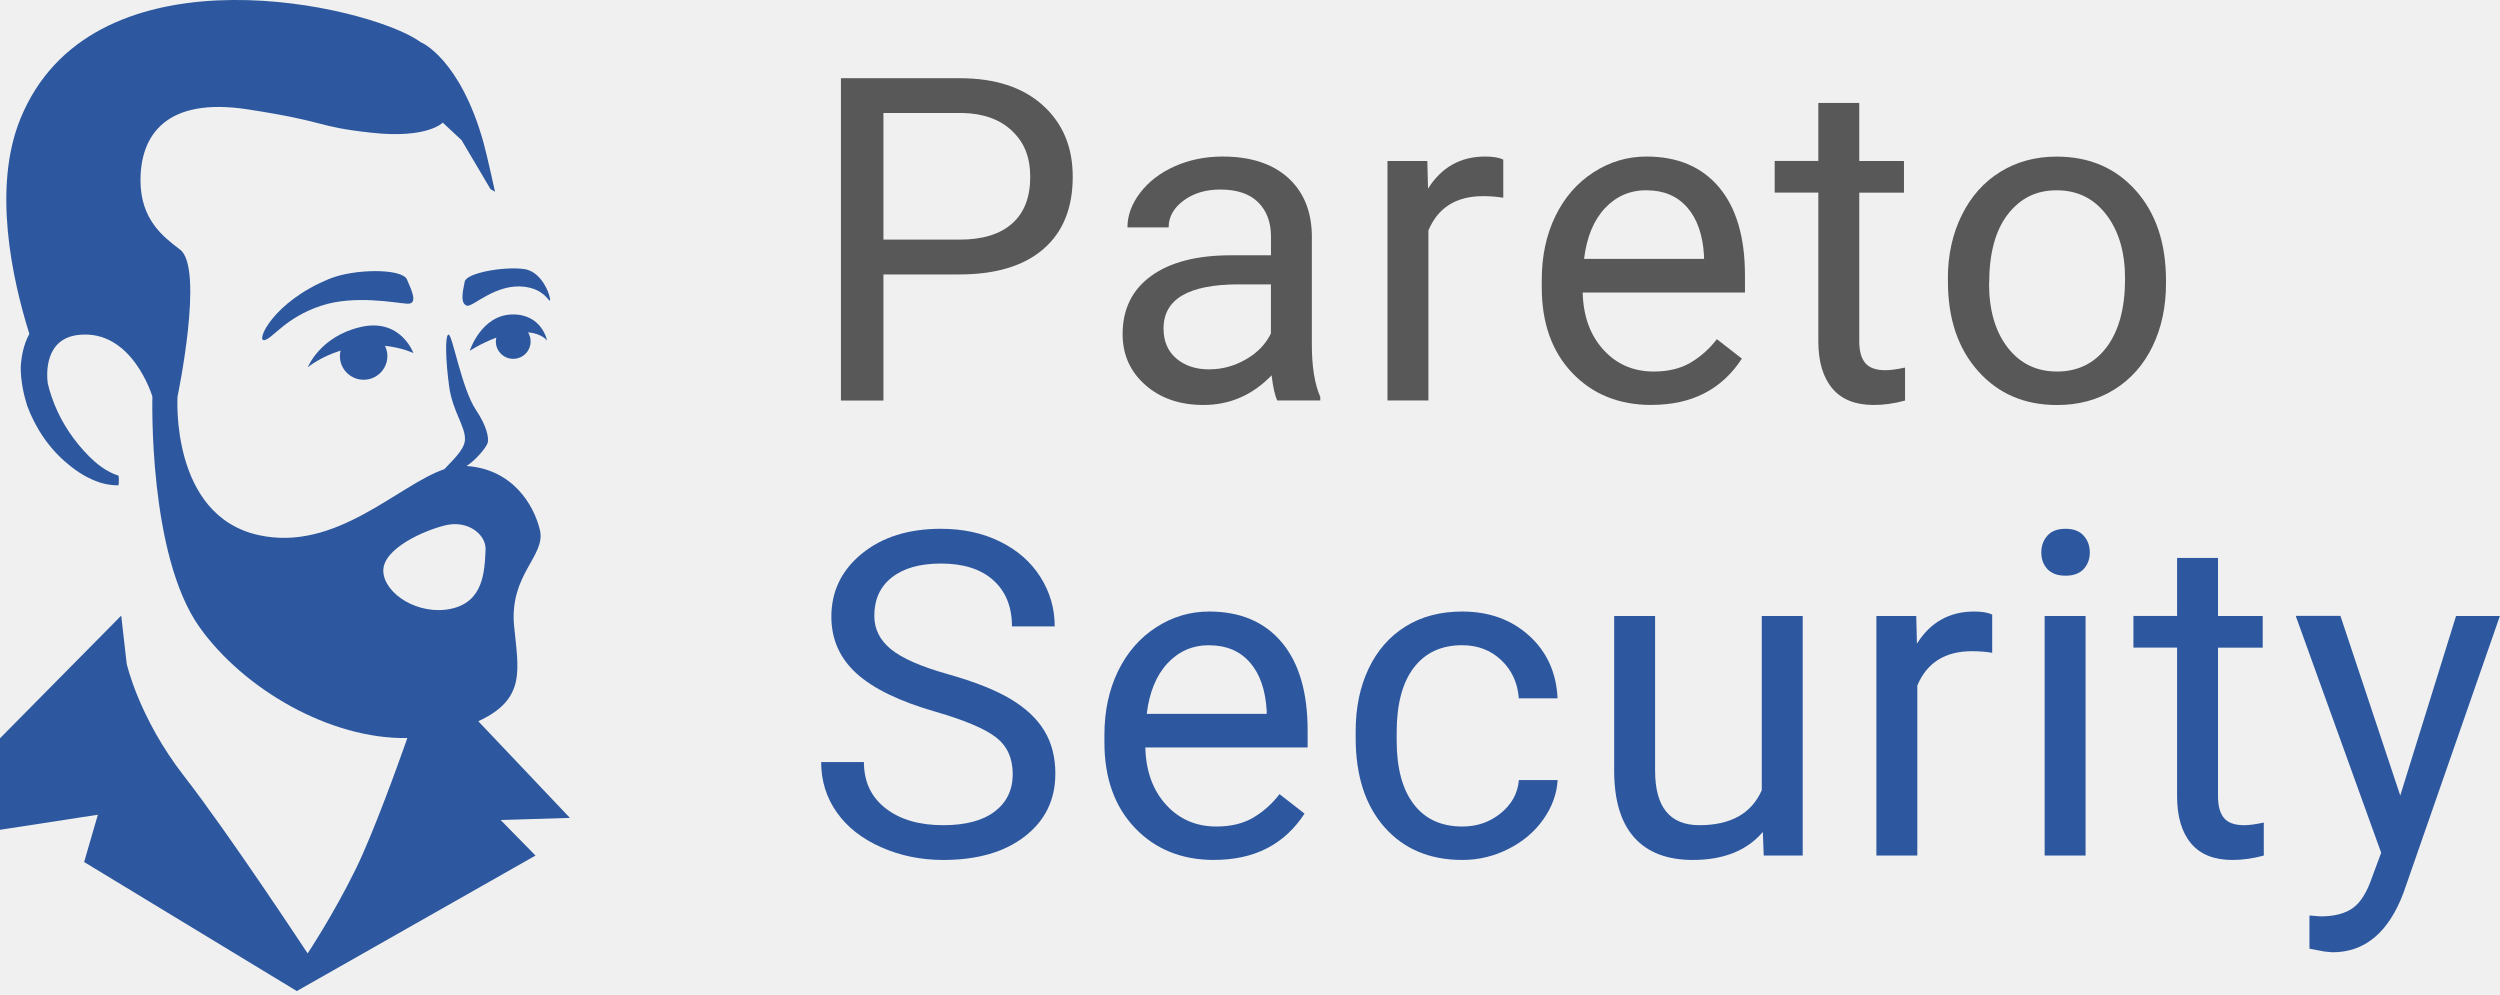
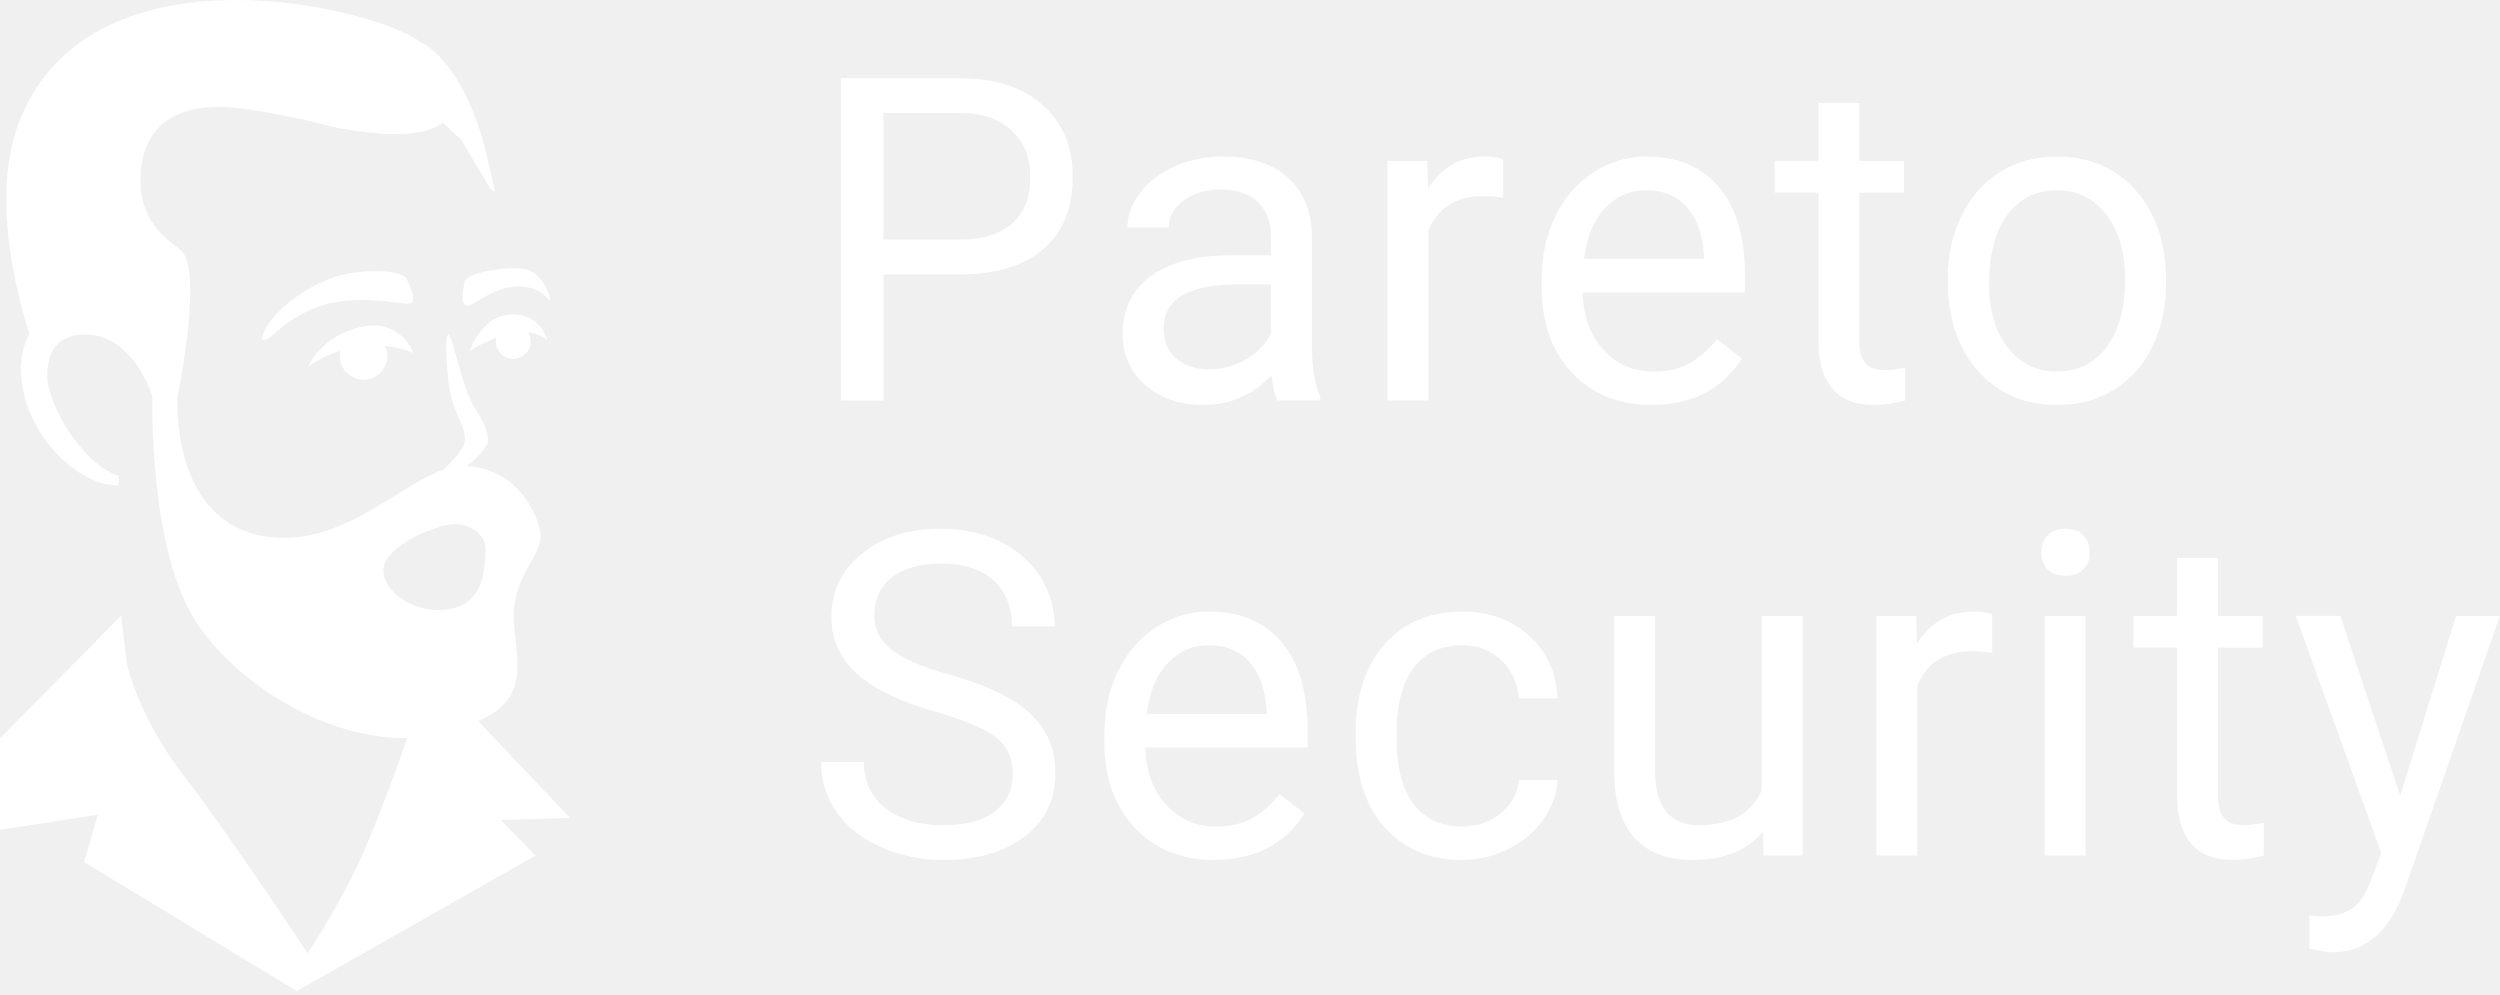
<svg xmlns="http://www.w3.org/2000/svg" width="397" height="158" viewBox="0 0 397 158" fill="none">
-   <path d="M140.29 43.57V63.61H133.54V12.42H152.42C158.02 12.42 162.41 13.85 165.59 16.71C168.77 19.57 170.35 23.35 170.35 28.07C170.35 33.04 168.8 36.86 165.69 39.55C162.58 42.23 158.14 43.58 152.35 43.58H140.29V43.57ZM140.29 38.05H152.42C156.03 38.05 158.8 37.2 160.72 35.5C162.64 33.8 163.6 31.34 163.6 28.12C163.6 24.9 162.64 22.63 160.72 20.79C158.8 18.96 156.16 18.01 152.81 17.94H140.29V38.05Z" fill="#595859" />
-   <path d="M202.84 63.609C202.46 62.859 202.16 61.519 201.93 59.599C198.91 62.739 195.301 64.309 191.101 64.309C187.351 64.309 184.27 63.249 181.87 61.129C179.47 59.009 178.271 56.319 178.271 53.059C178.271 49.099 179.78 46.019 182.79 43.829C185.8 41.639 190.041 40.539 195.501 40.539H201.831V37.549C201.831 35.279 201.15 33.469 199.79 32.119C198.43 30.769 196.431 30.099 193.781 30.099C191.461 30.099 189.511 30.689 187.941 31.859C186.371 33.029 185.581 34.449 185.581 36.109H179.04C179.04 34.209 179.711 32.379 181.061 30.609C182.411 28.839 184.24 27.439 186.54 26.409C188.85 25.379 191.39 24.859 194.15 24.859C198.53 24.859 201.971 25.959 204.451 28.149C206.931 30.339 208.221 33.359 208.321 37.199V54.709C208.321 58.199 208.761 60.979 209.661 63.039V63.599H202.84V63.609ZM192.051 58.649C194.091 58.649 196.021 58.119 197.851 57.069C199.681 56.019 201.001 54.639 201.821 52.959V45.159H196.721C188.751 45.159 184.771 47.489 184.771 52.159C184.771 54.199 185.451 55.789 186.811 56.939C188.171 58.089 189.921 58.659 192.051 58.659V58.649Z" fill="#595859" />
-   <path d="M238.71 31.399C237.73 31.239 236.66 31.149 235.51 31.149C231.24 31.149 228.35 32.969 226.83 36.599V63.599H220.33V25.569H226.66L226.77 29.959C228.9 26.559 231.93 24.859 235.84 24.859C237.11 24.859 238.07 25.019 238.72 25.349V31.399H238.71Z" fill="#595859" />
-   <path d="M262.27 64.309C257.11 64.309 252.92 62.619 249.68 59.229C246.45 55.839 244.83 51.309 244.83 45.639V44.439C244.83 40.669 245.55 37.299 246.99 34.329C248.43 31.369 250.45 29.039 253.04 27.369C255.63 25.689 258.44 24.859 261.46 24.859C266.41 24.859 270.25 26.489 272.99 29.749C275.73 33.009 277.1 37.669 277.1 43.739V46.449H251.33C251.42 50.199 252.52 53.229 254.62 55.539C256.72 57.849 259.38 58.999 262.62 58.999C264.92 58.999 266.86 58.529 268.46 57.589C270.05 56.649 271.45 55.409 272.64 53.859L276.61 56.949C273.42 61.849 268.64 64.299 262.27 64.299V64.309ZM261.46 30.209C258.84 30.209 256.63 31.169 254.85 33.079C253.07 34.989 251.97 37.669 251.55 41.109H270.6V40.619C270.41 37.319 269.52 34.749 267.93 32.939C266.34 31.119 264.18 30.219 261.46 30.219V30.209Z" fill="#595859" />
-   <path d="M295.25 16.36V25.57H302.35V30.6H295.25V54.22C295.25 55.75 295.57 56.89 296.2 57.65C296.83 58.41 297.91 58.79 299.43 58.79C300.18 58.79 301.21 58.65 302.52 58.37V63.61C300.81 64.08 299.14 64.31 297.53 64.31C294.62 64.31 292.43 63.43 290.96 61.67C289.49 59.91 288.75 57.42 288.75 54.18V30.59H281.82V25.56H288.75V16.35H295.25V16.36Z" fill="#595859" />
-   <path d="M309.32 44.239C309.32 40.509 310.05 37.159 311.52 34.189C312.98 31.209 315.02 28.919 317.64 27.299C320.25 25.679 323.23 24.869 326.59 24.869C331.77 24.869 335.96 26.659 339.16 30.249C342.36 33.839 343.96 38.609 343.96 44.559V45.019C343.96 48.719 343.25 52.049 341.83 54.989C340.41 57.929 338.38 60.219 335.75 61.859C333.11 63.499 330.08 64.319 326.66 64.319C321.5 64.319 317.33 62.529 314.13 58.939C310.93 55.349 309.33 50.609 309.33 44.699V44.239H309.32ZM315.86 45.009C315.86 49.229 316.84 52.619 318.8 55.169C320.76 57.719 323.38 58.999 326.66 58.999C329.94 58.999 332.59 57.709 334.54 55.119C336.49 52.529 337.46 48.899 337.46 44.239C337.46 40.069 336.47 36.689 334.49 34.099C332.51 31.509 329.88 30.219 326.6 30.219C323.32 30.219 320.8 31.499 318.83 34.049C316.86 36.599 315.88 40.259 315.88 45.019L315.86 45.009Z" fill="#595859" />
-   <path d="M148.62 113.041C142.83 111.381 138.62 109.331 135.98 106.911C133.34 104.491 132.02 101.491 132.02 97.931C132.02 93.901 133.63 90.561 136.85 87.931C140.07 85.291 144.26 83.971 149.42 83.971C152.94 83.971 156.07 84.651 158.82 86.011C161.57 87.371 163.71 89.241 165.22 91.631C166.73 94.021 167.49 96.631 167.49 99.471H160.7C160.7 96.371 159.72 93.931 157.75 92.151C155.78 90.371 153 89.491 149.42 89.491C146.09 89.491 143.5 90.221 141.63 91.691C139.76 93.161 138.84 95.191 138.84 97.801C138.84 99.891 139.72 101.661 141.49 103.101C143.26 104.541 146.27 105.861 150.53 107.061C154.78 108.261 158.11 109.581 160.51 111.021C162.91 112.461 164.69 114.141 165.85 116.061C167.01 117.981 167.59 120.241 167.59 122.851C167.59 127.001 165.97 130.321 162.74 132.821C159.51 135.321 155.18 136.561 149.77 136.561C146.25 136.561 142.97 135.891 139.93 134.541C136.88 133.191 134.53 131.351 132.88 129.001C131.23 126.661 130.4 124.001 130.4 121.021H137.19C137.19 124.111 138.33 126.561 140.62 128.351C142.91 130.141 145.96 131.041 149.78 131.041C153.34 131.041 156.07 130.311 157.97 128.861C159.87 127.411 160.82 125.431 160.82 122.921C160.82 120.411 159.94 118.471 158.18 117.101C156.42 115.731 153.23 114.381 148.62 113.041Z" fill="#2D589F" />
-   <path d="M192.821 136.561C187.661 136.561 183.471 134.871 180.231 131.481C177.001 128.091 175.381 123.561 175.381 117.891V116.691C175.381 112.921 176.101 109.551 177.541 106.581C178.981 103.621 181.001 101.291 183.591 99.621C186.181 97.941 188.991 97.111 192.011 97.111C196.951 97.111 200.801 98.741 203.541 102.001C206.281 105.261 207.651 109.921 207.651 115.991V118.701H181.881C181.971 122.451 183.071 125.481 185.171 127.791C187.271 130.101 189.931 131.251 193.171 131.251C195.471 131.251 197.411 130.781 199.011 129.841C200.601 128.901 202.001 127.661 203.191 126.111L207.161 129.201C203.971 134.101 199.191 136.551 192.821 136.551V136.561ZM192.011 102.461C189.391 102.461 187.181 103.421 185.401 105.331C183.621 107.241 182.521 109.921 182.101 113.361H201.151V112.871C200.961 109.571 200.071 107.001 198.481 105.191C196.891 103.371 194.731 102.471 192.011 102.471V102.461Z" fill="#2D589F" />
-   <path d="M232.24 131.251C234.56 131.251 236.59 130.551 238.32 129.141C240.05 127.731 241.02 125.981 241.2 123.871H247.35C247.23 126.051 246.48 128.121 245.1 130.091C243.72 132.061 241.87 133.631 239.56 134.801C237.25 135.971 234.81 136.561 232.23 136.561C227.05 136.561 222.93 134.831 219.87 131.371C216.81 127.911 215.28 123.181 215.28 117.181V116.091C215.28 112.391 215.96 109.091 217.32 106.211C218.68 103.331 220.63 101.091 223.17 99.501C225.71 97.911 228.72 97.111 232.19 97.111C236.46 97.111 240 98.391 242.82 100.941C245.64 103.491 247.15 106.811 247.34 110.891H241.19C241 108.431 240.07 106.411 238.4 104.831C236.73 103.251 234.66 102.461 232.19 102.461C228.89 102.461 226.32 103.651 224.51 106.031C222.69 108.411 221.79 111.851 221.79 116.351V117.581C221.79 121.961 222.69 125.341 224.5 127.701C226.3 130.071 228.88 131.251 232.23 131.251H232.24Z" fill="#2D589F" />
-   <path d="M279.95 132.1C277.42 135.08 273.7 136.56 268.81 136.56C264.76 136.56 261.67 135.38 259.55 133.03C257.43 130.68 256.36 127.19 256.33 122.57V97.82H262.83V122.39C262.83 128.16 265.17 131.04 269.86 131.04C274.83 131.04 278.13 129.19 279.77 125.49V97.82H286.27V135.86H280.08L279.94 132.1H279.95Z" fill="#2D589F" />
-   <path d="M316.351 103.661C315.371 103.501 314.301 103.411 313.151 103.411C308.881 103.411 305.991 105.231 304.471 108.861V135.861H297.971V97.821H304.301L304.411 102.211C306.541 98.811 309.571 97.111 313.481 97.111C314.751 97.111 315.711 97.271 316.361 97.601V103.651L316.351 103.661Z" fill="#2D589F" />
-   <path d="M324.16 87.731C324.16 86.681 324.48 85.781 325.13 85.061C325.77 84.331 326.73 83.971 328 83.971C329.27 83.971 330.23 84.331 330.88 85.061C331.54 85.791 331.86 86.681 331.86 87.731C331.86 88.781 331.53 89.661 330.88 90.371C330.22 91.071 329.26 91.421 328 91.421C326.74 91.421 325.78 91.071 325.13 90.371C324.48 89.671 324.16 88.791 324.16 87.731ZM331.19 135.861H324.69V97.821H331.19V135.861Z" fill="#2D589F" />
-   <path d="M352.22 88.612V97.822H359.32V102.852H352.22V126.472C352.22 128.002 352.54 129.142 353.17 129.902C353.8 130.662 354.88 131.042 356.4 131.042C357.15 131.042 358.18 130.902 359.49 130.622V135.862C357.78 136.332 356.11 136.562 354.5 136.562C351.59 136.562 349.4 135.682 347.93 133.922C346.46 132.162 345.72 129.672 345.72 126.432V102.842H338.79V97.812H345.72V88.602H352.22V88.612Z" fill="#2D589F" />
-   <path d="M381.161 126.331L390.021 97.821H396.981L381.691 141.731C379.321 148.061 375.561 151.221 370.401 151.221L369.171 151.111L366.741 150.651V145.381L368.501 145.521C370.701 145.521 372.421 145.071 373.651 144.181C374.881 143.291 375.891 141.661 376.691 139.291L378.131 135.421L364.561 97.801H371.661L381.151 126.311L381.161 126.331Z" fill="#2D589F" />
-   <path d="M90.51 129.89L75.95 114.53C83.62 111.01 82.3 106.32 81.64 99.41C80.86 91.21 86.71 88.28 85.74 84.18C84.79 80.17 81.4 74.5 74.1 74C75.6 73.02 77.29 71 77.46 70.26C77.63 69.49 77.31 67.67 75.57 65.08C73.33 61.75 71.84 53.13 71.24 53.13C70.64 53.13 70.76 57.28 71.33 61.4C71.89 65.45 74.06 67.88 73.82 70.01C73.65 71.57 71.52 73.43 70.57 74.5C63.17 77.04 53.34 87.7 41.05 84.97C27 81.85 28.19 62.98 28.19 62.98C28.19 62.98 32.47 42.57 28.59 39.63C25.92 37.61 22.31 34.87 22.31 28.63C22.31 21.44 26.39 15.37 39.36 17.37C52.33 19.37 49.94 20.08 58.93 21.07C67.91 22.07 70.31 19.47 70.31 19.47L73.3 22.26L77.89 30.03L78.61 30.45C78.61 30.45 77.31 24.53 76.79 22.67C73.09 9.4 66.94 6.76 66.94 6.76V6.79C66.5 6.48 66.03 6.17 65.51 5.88C55.03 0.08 14.25 -8.16 3.24 18.86C-1.21 29.78 1.89 44.15 4.66 53.02C3.74 54.71 3.39 56.59 3.29 58.3C3.29 60.44 3.71 62.47 4.29 64.36C5.64 68.05 7.93 71.4 10.88 73.76C12.33 74.99 14.04 76.04 16 76.67C16.88 76.92 17.86 77.09 18.82 77.07C18.9 76.41 18.89 76.03 18.82 75.53C18.21 75.34 17.61 75.07 17.07 74.76C15.63 73.94 14.39 72.79 13.28 71.55C11.03 69.07 9.27 66.16 8.2 63.01C7.96 62.32 7.75 61.59 7.58 60.85C7.4 59.44 7.05 53.81 12.42 53.19C21 52.19 24.2 62.97 24.2 62.97C24.2 62.97 23.49 88.09 31.69 99.6C38.71 109.46 52.44 117.42 64.69 117.2C63.05 121.85 59.27 132.31 56.54 137.91C52.95 145.25 48.85 151.4 48.85 151.4C48.85 151.4 36.38 132.44 29.21 123.22C22.04 114 20.12 105.4 20.12 105.4L19.25 97.76L0 117.24V131.77L15.54 129.38L13.36 136.89L47.13 157.38L85.04 135.86L79.5 130.22L90.51 129.88V129.89ZM71.6 96.68C66.45 97.77 61.03 94.32 60.87 90.73C60.71 87.14 67.43 84.17 70.86 83.39C74.29 82.61 77.21 84.85 77.11 87.29C76.95 90.88 76.75 95.58 71.6 96.68Z" fill="#2D589F" />
-   <path d="M64.66 48.229C66.49 48.349 65.31 45.969 64.62 44.369C63.87 42.629 56.34 42.629 52.31 44.279C43.37 47.929 40.64 54.169 41.94 54.019C43.24 53.869 45.25 50.429 51.06 48.529C56.33 46.809 62.83 48.109 64.66 48.229Z" fill="#2D589F" />
-   <path d="M57.22 51.941C50.8 53.441 48.88 58.321 48.88 58.321C48.88 58.321 50.81 56.7 54.09 55.67C53.99 56.081 53.95 56.511 54 56.961C54.23 59.031 56.1 60.52 58.17 60.281C60.24 60.05 61.73 58.181 61.49 56.111C61.44 55.681 61.31 55.291 61.13 54.92C63.9 55.2 65.65 56.071 65.65 56.071C65.65 56.071 63.64 50.431 57.22 51.941Z" fill="#2D589F" />
-   <path d="M86.88 54.081C86.88 54.081 86.05 49.77 81.22 49.94C76.39 50.11 74.59 55.71 74.59 55.71C74.59 55.71 76.43 54.5 78.81 53.62C78.74 53.95 78.72 54.29 78.77 54.64C79 56.15 80.41 57.18 81.92 56.95C83.43 56.72 84.46 55.31 84.23 53.8C84.17 53.42 84.04 53.08 83.85 52.77C86.08 52.97 86.88 54.081 86.88 54.081Z" fill="#2D589F" />
-   <path d="M73.8 44.699C73.4 46.619 73.13 48.169 74.13 48.539C75.01 48.869 78.73 44.929 83.35 45.549C86.36 45.949 87.02 47.739 87.32 47.739C87.62 47.739 86.41 43.179 83.25 42.729C80.09 42.279 74.09 43.319 73.8 44.709V44.699Z" fill="#2D589F" />
+   <path d="M140.29 43.57V63.61H133.54V12.42H152.42C158.02 12.42 162.41 13.85 165.59 16.71C168.77 19.57 170.35 23.35 170.35 28.07C170.35 33.04 168.8 36.86 165.69 39.55C162.58 42.23 158.14 43.58 152.35 43.58H140.29V43.57ZM140.29 38.05H152.42C156.03 38.05 158.8 37.2 160.72 35.5C162.64 33.8 163.6 31.34 163.6 28.12C163.6 24.9 162.64 22.63 160.72 20.79C158.8 18.96 156.16 18.01 152.81 17.94H140.29V38.05Z" fill="white" />
+   <path d="M202.84 63.609C202.46 62.859 202.16 61.519 201.93 59.599C198.91 62.739 195.301 64.309 191.101 64.309C187.351 64.309 184.27 63.249 181.87 61.129C179.47 59.009 178.271 56.319 178.271 53.059C178.271 49.099 179.78 46.019 182.79 43.829C185.8 41.639 190.041 40.539 195.501 40.539H201.831V37.549C201.831 35.279 201.15 33.469 199.79 32.119C198.43 30.769 196.431 30.099 193.781 30.099C191.461 30.099 189.511 30.689 187.941 31.859C186.371 33.029 185.581 34.449 185.581 36.109H179.04C179.04 34.209 179.711 32.379 181.061 30.609C182.411 28.839 184.24 27.439 186.54 26.409C188.85 25.379 191.39 24.859 194.15 24.859C198.53 24.859 201.971 25.959 204.451 28.149C206.931 30.339 208.221 33.359 208.321 37.199V54.709C208.321 58.199 208.761 60.979 209.661 63.039V63.599H202.84V63.609ZM192.051 58.649C194.091 58.649 196.021 58.119 197.851 57.069C199.681 56.019 201.001 54.639 201.821 52.959V45.159H196.721C188.751 45.159 184.771 47.489 184.771 52.159C184.771 54.199 185.451 55.789 186.811 56.939C188.171 58.089 189.921 58.659 192.051 58.659V58.649Z" fill="white" />
+   <path d="M238.71 31.399C237.73 31.239 236.66 31.149 235.51 31.149C231.24 31.149 228.35 32.969 226.83 36.599V63.599H220.33V25.569H226.66L226.77 29.959C228.9 26.559 231.93 24.859 235.84 24.859C237.11 24.859 238.07 25.019 238.72 25.349V31.399H238.71Z" fill="white" />
+   <path d="M262.27 64.309C257.11 64.309 252.92 62.619 249.68 59.229C246.45 55.839 244.83 51.309 244.83 45.639V44.439C244.83 40.669 245.55 37.299 246.99 34.329C248.43 31.369 250.45 29.039 253.04 27.369C255.63 25.689 258.44 24.859 261.46 24.859C266.41 24.859 270.25 26.489 272.99 29.749C275.73 33.009 277.1 37.669 277.1 43.739V46.449H251.33C251.42 50.199 252.52 53.229 254.62 55.539C256.72 57.849 259.38 58.999 262.62 58.999C264.92 58.999 266.86 58.529 268.46 57.589C270.05 56.649 271.45 55.409 272.64 53.859L276.61 56.949C273.42 61.849 268.64 64.299 262.27 64.299V64.309ZM261.46 30.209C258.84 30.209 256.63 31.169 254.85 33.079C253.07 34.989 251.97 37.669 251.55 41.109H270.6V40.619C270.41 37.319 269.52 34.749 267.93 32.939C266.34 31.119 264.18 30.219 261.46 30.219V30.209Z" fill="white" />
+   <path d="M295.25 16.36V25.57H302.35V30.6H295.25V54.22C295.25 55.75 295.57 56.89 296.2 57.65C296.83 58.41 297.91 58.79 299.43 58.79C300.18 58.79 301.21 58.65 302.52 58.37V63.61C300.81 64.08 299.14 64.31 297.53 64.31C294.62 64.31 292.43 63.43 290.96 61.67C289.49 59.91 288.75 57.42 288.75 54.18V30.59H281.82V25.56H288.75V16.35H295.25V16.36Z" fill="white" />
+   <path d="M309.32 44.239C309.32 40.509 310.05 37.159 311.52 34.189C312.98 31.209 315.02 28.919 317.64 27.299C320.25 25.679 323.23 24.869 326.59 24.869C331.77 24.869 335.96 26.659 339.16 30.249C342.36 33.839 343.96 38.609 343.96 44.559V45.019C343.96 48.719 343.25 52.049 341.83 54.989C340.41 57.929 338.38 60.219 335.75 61.859C333.11 63.499 330.08 64.319 326.66 64.319C321.5 64.319 317.33 62.529 314.13 58.939C310.93 55.349 309.33 50.609 309.33 44.699V44.239H309.32ZM315.86 45.009C315.86 49.229 316.84 52.619 318.8 55.169C320.76 57.719 323.38 58.999 326.66 58.999C329.94 58.999 332.59 57.709 334.54 55.119C336.49 52.529 337.46 48.899 337.46 44.239C337.46 40.069 336.47 36.689 334.49 34.099C332.51 31.509 329.88 30.219 326.6 30.219C323.32 30.219 320.8 31.499 318.83 34.049C316.86 36.599 315.88 40.259 315.88 45.019L315.86 45.009Z" fill="white" />
+   <path d="M148.62 113.041C142.83 111.381 138.62 109.331 135.98 106.911C133.34 104.491 132.02 101.491 132.02 97.931C132.02 93.901 133.63 90.561 136.85 87.931C140.07 85.291 144.26 83.971 149.42 83.971C152.94 83.971 156.07 84.651 158.82 86.011C161.57 87.371 163.71 89.241 165.22 91.631C166.73 94.021 167.49 96.631 167.49 99.471H160.7C160.7 96.371 159.72 93.931 157.75 92.151C155.78 90.371 153 89.491 149.42 89.491C146.09 89.491 143.5 90.221 141.63 91.691C139.76 93.161 138.84 95.191 138.84 97.801C138.84 99.891 139.72 101.661 141.49 103.101C143.26 104.541 146.27 105.861 150.53 107.061C154.78 108.261 158.11 109.581 160.51 111.021C162.91 112.461 164.69 114.141 165.85 116.061C167.01 117.981 167.59 120.241 167.59 122.851C167.59 127.001 165.97 130.321 162.74 132.821C159.51 135.321 155.18 136.561 149.77 136.561C146.25 136.561 142.97 135.891 139.93 134.541C136.88 133.191 134.53 131.351 132.88 129.001C131.23 126.661 130.4 124.001 130.4 121.021H137.19C137.19 124.111 138.33 126.561 140.62 128.351C142.91 130.141 145.96 131.041 149.78 131.041C153.34 131.041 156.07 130.311 157.97 128.861C159.87 127.411 160.82 125.431 160.82 122.921C160.82 120.411 159.94 118.471 158.18 117.101C156.42 115.731 153.23 114.381 148.62 113.041Z" fill="white" />
+   <path d="M192.821 136.561C187.661 136.561 183.471 134.871 180.231 131.481C177.001 128.091 175.381 123.561 175.381 117.891V116.691C175.381 112.921 176.101 109.551 177.541 106.581C178.981 103.621 181.001 101.291 183.591 99.621C186.181 97.941 188.991 97.111 192.011 97.111C196.951 97.111 200.801 98.741 203.541 102.001C206.281 105.261 207.651 109.921 207.651 115.991V118.701H181.881C181.971 122.451 183.071 125.481 185.171 127.791C187.271 130.101 189.931 131.251 193.171 131.251C195.471 131.251 197.411 130.781 199.011 129.841C200.601 128.901 202.001 127.661 203.191 126.111L207.161 129.201C203.971 134.101 199.191 136.551 192.821 136.551V136.561ZM192.011 102.461C189.391 102.461 187.181 103.421 185.401 105.331C183.621 107.241 182.521 109.921 182.101 113.361H201.151V112.871C200.961 109.571 200.071 107.001 198.481 105.191C196.891 103.371 194.731 102.471 192.011 102.471V102.461Z" fill="white" />
+   <path d="M232.24 131.251C234.56 131.251 236.59 130.551 238.32 129.141C240.05 127.731 241.02 125.981 241.2 123.871H247.35C247.23 126.051 246.48 128.121 245.1 130.091C243.72 132.061 241.87 133.631 239.56 134.801C237.25 135.971 234.81 136.561 232.23 136.561C227.05 136.561 222.93 134.831 219.87 131.371C216.81 127.911 215.28 123.181 215.28 117.181V116.091C215.28 112.391 215.96 109.091 217.32 106.211C218.68 103.331 220.63 101.091 223.17 99.501C225.71 97.911 228.72 97.111 232.19 97.111C236.46 97.111 240 98.391 242.82 100.941C245.64 103.491 247.15 106.811 247.34 110.891H241.19C241 108.431 240.07 106.411 238.4 104.831C236.73 103.251 234.66 102.461 232.19 102.461C228.89 102.461 226.32 103.651 224.51 106.031C222.69 108.411 221.79 111.851 221.79 116.351V117.581C221.79 121.961 222.69 125.341 224.5 127.701C226.3 130.071 228.88 131.251 232.23 131.251H232.24Z" fill="white" />
+   <path d="M279.95 132.1C277.42 135.08 273.7 136.56 268.81 136.56C264.76 136.56 261.67 135.38 259.55 133.03C257.43 130.68 256.36 127.19 256.33 122.57V97.82H262.83V122.39C262.83 128.16 265.17 131.04 269.86 131.04C274.83 131.04 278.13 129.19 279.77 125.49V97.82H286.27V135.86H280.08L279.94 132.1H279.95Z" fill="white" />
+   <path d="M316.351 103.661C315.371 103.501 314.301 103.411 313.151 103.411C308.881 103.411 305.991 105.231 304.471 108.861V135.861H297.971V97.821H304.301L304.411 102.211C306.541 98.811 309.571 97.111 313.481 97.111C314.751 97.111 315.711 97.271 316.361 97.601V103.651L316.351 103.661Z" fill="white" />
+   <path d="M324.16 87.731C324.16 86.681 324.48 85.781 325.13 85.061C325.77 84.331 326.73 83.971 328 83.971C329.27 83.971 330.23 84.331 330.88 85.061C331.54 85.791 331.86 86.681 331.86 87.731C331.86 88.781 331.53 89.661 330.88 90.371C330.22 91.071 329.26 91.421 328 91.421C326.74 91.421 325.78 91.071 325.13 90.371C324.48 89.671 324.16 88.791 324.16 87.731ZM331.19 135.861H324.69V97.821H331.19V135.861Z" fill="white" />
+   <path d="M352.22 88.612V97.822H359.32V102.852H352.22V126.472C352.22 128.002 352.54 129.142 353.17 129.902C353.8 130.662 354.88 131.042 356.4 131.042C357.15 131.042 358.18 130.902 359.49 130.622V135.862C357.78 136.332 356.11 136.562 354.5 136.562C351.59 136.562 349.4 135.682 347.93 133.922C346.46 132.162 345.72 129.672 345.72 126.432V102.842H338.79V97.812H345.72V88.602H352.22V88.612Z" fill="white" />
+   <path d="M381.161 126.331L390.021 97.821H396.981L381.691 141.731C379.321 148.061 375.561 151.221 370.401 151.221L369.171 151.111L366.741 150.651V145.381L368.501 145.521C370.701 145.521 372.421 145.071 373.651 144.181C374.881 143.291 375.891 141.661 376.691 139.291L378.131 135.421L364.561 97.801H371.661L381.151 126.311L381.161 126.331Z" fill="white" />
+   <path d="M90.51 129.89L75.95 114.53C83.62 111.01 82.3 106.32 81.64 99.41C80.86 91.21 86.71 88.28 85.74 84.18C84.79 80.17 81.4 74.5 74.1 74C75.6 73.02 77.29 71 77.46 70.26C77.63 69.49 77.31 67.67 75.57 65.08C73.33 61.75 71.84 53.13 71.24 53.13C70.64 53.13 70.76 57.28 71.33 61.4C71.89 65.45 74.06 67.88 73.82 70.01C73.65 71.57 71.52 73.43 70.57 74.5C63.17 77.04 53.34 87.7 41.05 84.97C27 81.85 28.19 62.98 28.19 62.98C28.19 62.98 32.47 42.57 28.59 39.63C25.92 37.61 22.31 34.87 22.31 28.63C22.31 21.44 26.39 15.37 39.36 17.37C52.33 19.37 49.94 20.08 58.93 21.07C67.91 22.07 70.31 19.47 70.31 19.47L73.3 22.26L77.89 30.03L78.61 30.45C78.61 30.45 77.31 24.53 76.79 22.67C73.09 9.4 66.94 6.76 66.94 6.76V6.79C66.5 6.48 66.03 6.17 65.51 5.88C55.03 0.08 14.25 -8.16 3.24 18.86C-1.21 29.78 1.89 44.15 4.66 53.02C3.74 54.71 3.39 56.59 3.29 58.3C3.29 60.44 3.71 62.47 4.29 64.36C5.64 68.05 7.93 71.4 10.88 73.76C12.33 74.99 14.04 76.04 16 76.67C16.88 76.92 17.86 77.09 18.82 77.07C18.9 76.41 18.89 76.03 18.82 75.53C18.21 75.34 17.61 75.07 17.07 74.76C15.63 73.94 14.39 72.79 13.28 71.55C11.03 69.07 9.27 66.16 8.2 63.01C7.96 62.32 7.75 61.59 7.58 60.85C7.4 59.44 7.05 53.81 12.42 53.19C21 52.19 24.2 62.97 24.2 62.97C24.2 62.97 23.49 88.09 31.69 99.6C38.71 109.46 52.44 117.42 64.69 117.2C63.05 121.85 59.27 132.31 56.54 137.91C52.95 145.25 48.85 151.4 48.85 151.4C48.85 151.4 36.38 132.44 29.21 123.22C22.04 114 20.12 105.4 20.12 105.4L19.25 97.76L0 117.24V131.77L15.54 129.38L13.36 136.89L47.13 157.38L85.04 135.86L79.5 130.22L90.51 129.88V129.89ZM71.6 96.68C66.45 97.77 61.03 94.32 60.87 90.73C60.71 87.14 67.43 84.17 70.86 83.39C74.29 82.61 77.21 84.85 77.11 87.29C76.95 90.88 76.75 95.58 71.6 96.68Z" fill="white" />
+   <path d="M64.66 48.229C66.49 48.349 65.31 45.969 64.62 44.369C63.87 42.629 56.34 42.629 52.31 44.279C43.37 47.929 40.64 54.169 41.94 54.019C43.24 53.869 45.25 50.429 51.06 48.529C56.33 46.809 62.83 48.109 64.66 48.229Z" fill="white" />
+   <path d="M57.22 51.941C50.8 53.441 48.88 58.321 48.88 58.321C48.88 58.321 50.81 56.7 54.09 55.67C53.99 56.081 53.95 56.511 54 56.961C54.23 59.031 56.1 60.52 58.17 60.281C60.24 60.05 61.73 58.181 61.49 56.111C61.44 55.681 61.31 55.291 61.13 54.92C63.9 55.2 65.65 56.071 65.65 56.071C65.65 56.071 63.64 50.431 57.22 51.941Z" fill="white" />
+   <path d="M86.88 54.081C86.88 54.081 86.05 49.77 81.22 49.94C76.39 50.11 74.59 55.71 74.59 55.71C74.59 55.71 76.43 54.5 78.81 53.62C78.74 53.95 78.72 54.29 78.77 54.64C79 56.15 80.41 57.18 81.92 56.95C83.43 56.72 84.46 55.31 84.23 53.8C84.17 53.42 84.04 53.08 83.85 52.77C86.08 52.97 86.88 54.081 86.88 54.081Z" fill="white" />
+   <path d="M73.8 44.699C73.4 46.619 73.13 48.169 74.13 48.539C75.01 48.869 78.73 44.929 83.35 45.549C86.36 45.949 87.02 47.739 87.32 47.739C87.62 47.739 86.41 43.179 83.25 42.729C80.09 42.279 74.09 43.319 73.8 44.709V44.699Z" fill="white" />
</svg>
